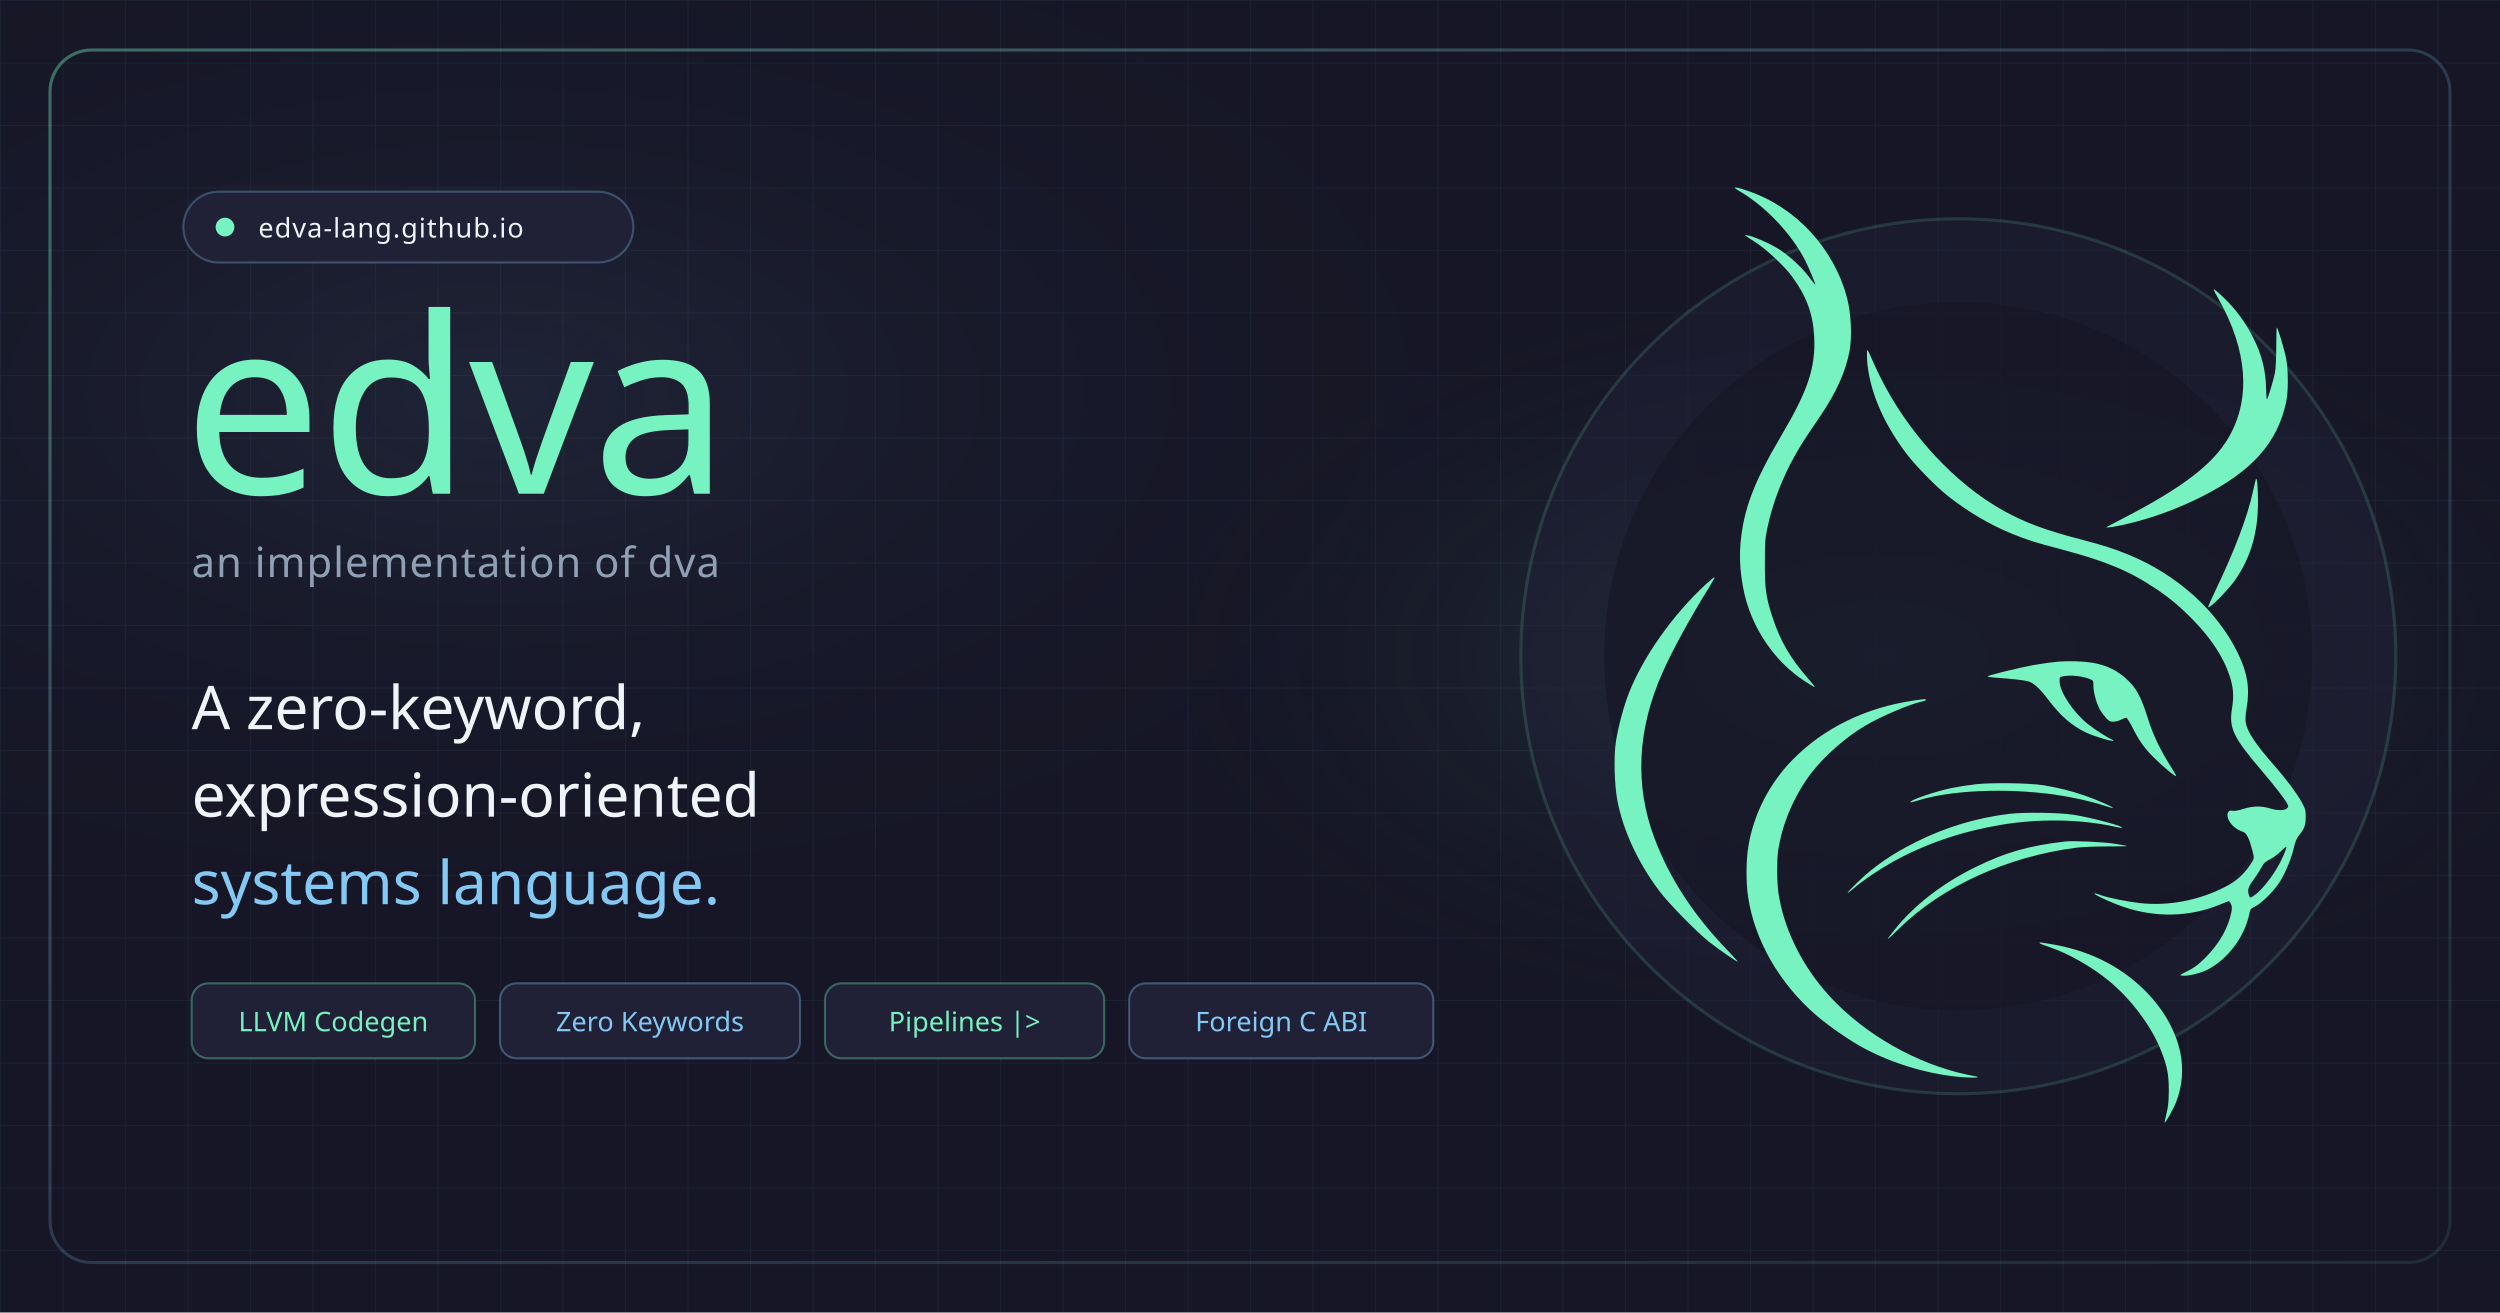
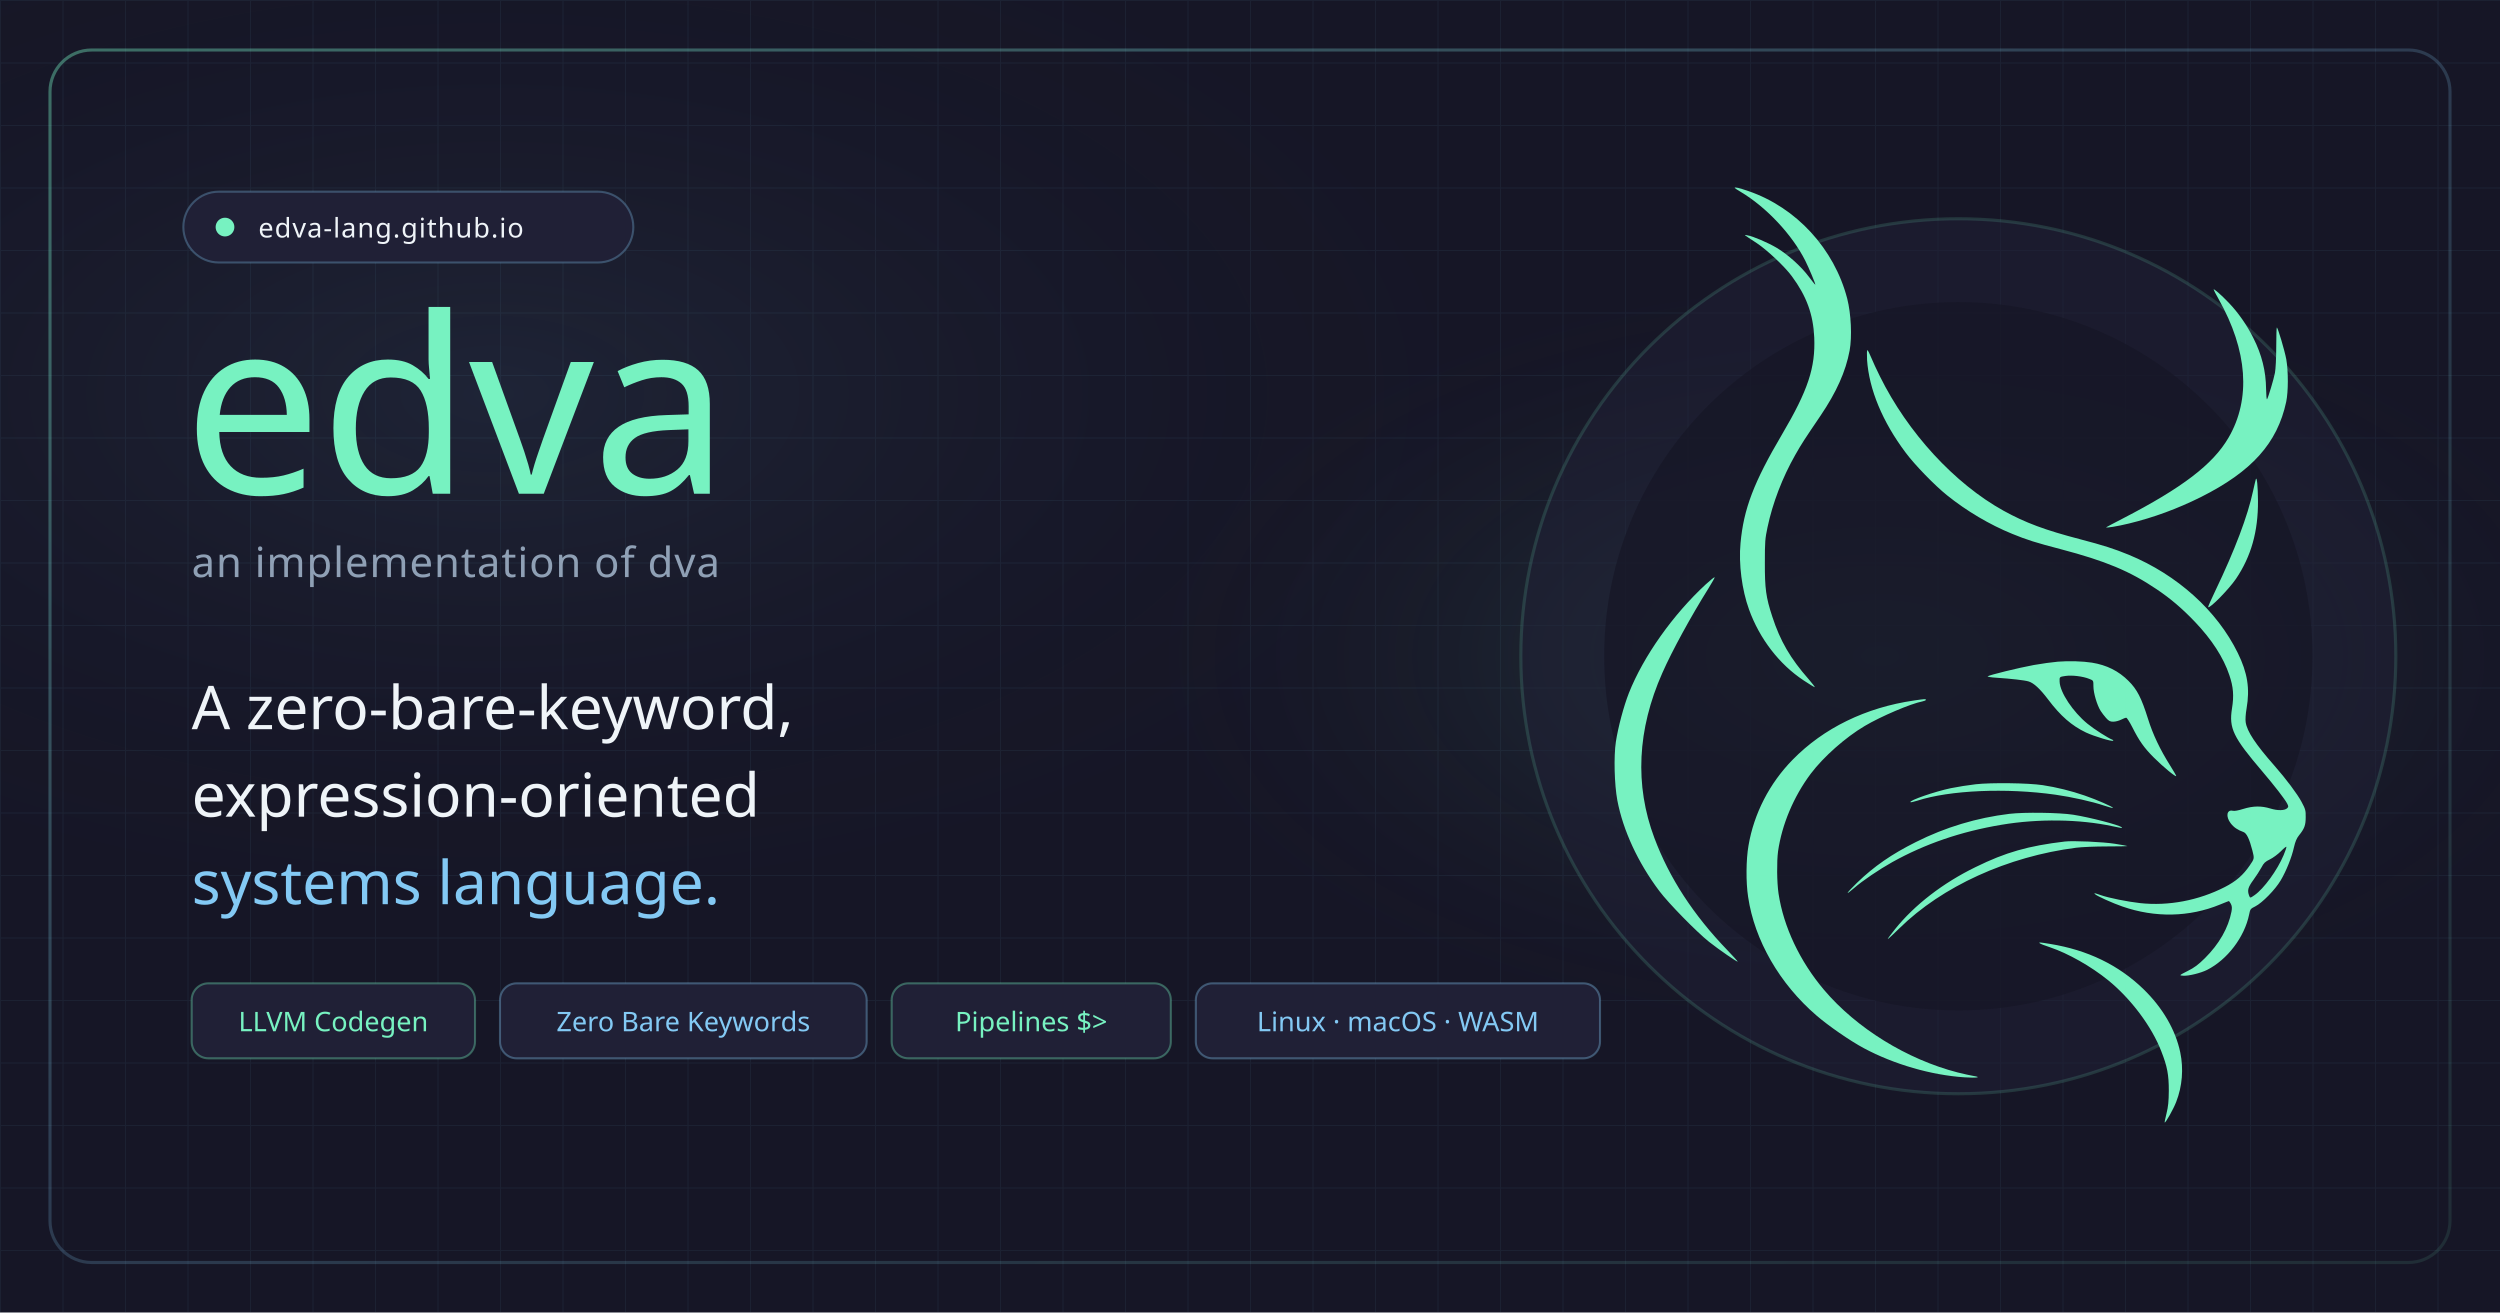
<svg xmlns="http://www.w3.org/2000/svg" viewBox="0 0 1200 630" width="1200" height="630">
  <defs>
    <pattern id="grid" width="30" height="30" patternUnits="userSpaceOnUse">
      <path d="M 30 0 L 0 0 0 30" fill="none" stroke="#83c9f4" stroke-width="1" stroke-opacity="0.06" />
    </pattern>
    <radialGradient id="mintGlow" cx="75%" cy="50%" r="50%">
      <stop offset="0%" stop-color="#77f2c1" stop-opacity="0.18" />
      <stop offset="60%" stop-color="#161626" stop-opacity="0" />
    </radialGradient>
    <radialGradient id="iceGlow" cx="20%" cy="30%" r="60%">
      <stop offset="0%" stop-color="#83c9f4" stop-opacity="0.08" />
      <stop offset="70%" stop-color="#161626" stop-opacity="0" />
    </radialGradient>
    <linearGradient id="borderGrad" x1="0%" y1="0%" x2="100%" y2="100%">
      <stop offset="0%" stop-color="#77f2c1" stop-opacity="0.4" />
      <stop offset="50%" stop-color="#83c9f4" stop-opacity="0.2" />
      <stop offset="100%" stop-color="#77f2c1" stop-opacity="0.1" />
    </linearGradient>
  </defs>
  <rect width="1200" height="630" fill="#161626" />
  <rect width="1200" height="630" fill="url(#mintGlow)" />
  <rect width="1200" height="630" fill="url(#iceGlow)" />
  <rect width="1200" height="630" fill="url(#grid)" />
  <rect x="24" y="24" width="1152" height="582" rx="20" fill="none" stroke="url(#borderGrad)" stroke-width="1.5" />
  <g transform="translate(88, 92)">
    <g transform="translate(0, 0)">
      <rect width="216" height="34" rx="17" fill="#202036" stroke="#83c9f4" stroke-opacity="0.3" stroke-width="1" />
      <circle cx="20" cy="17" r="4.5" fill="#77f2c1" />
      <text x="36" y="22" font-family="Roboto Mono" font-size="13" font-weight="500" fill="#eff4f8" letter-spacing="0.5">edva-lang.github.io</text>
    </g>
    <text x="0" y="145" font-family="Gloock" font-size="118" fill="#77f2c1" letter-spacing="-1">edva</text>
    <text x="4" y="185" font-family="Roboto Mono" font-size="20" fill="#8fa0b5" letter-spacing="0.5">an implementation of dva</text>
    <text x="4" y="258" font-family="Roboto Mono" font-size="29" font-weight="500" fill="#eff4f8">
-       <tspan x="4" dy="0">A zero-keyword,</tspan>
+       <tspan x="4" dy="0">A zero-bare-keyword,</tspan>
      <tspan x="4" dy="42">expression-oriented</tspan>
      <tspan x="4" dy="42" fill="#83c9f4">systems language.</tspan>
    </text>
    <g transform="translate(4, 380)">
      <g transform="translate(0, 0)">
        <rect width="136" height="36" rx="8" fill="#202036" stroke="#77f2c1" stroke-opacity="0.35" stroke-width="1" />
        <text x="68" y="23" text-anchor="middle" font-family="Roboto Mono" font-size="13" font-weight="500" fill="#77f2c1">LLVM Codegen</text>
      </g>
      <g transform="translate(148, 0)">
-         <rect width="144" height="36" rx="8" fill="#202036" stroke="#83c9f4" stroke-opacity="0.35" stroke-width="1" />
-         <text x="72" y="23" text-anchor="middle" font-family="Roboto Mono" font-size="13" font-weight="500" fill="#83c9f4">Zero Keywords</text>
+         <rect width="176" height="36" rx="8" fill="#202036" stroke="#83c9f4" stroke-opacity="0.35" stroke-width="1" />
+         <text x="88" y="23" text-anchor="middle" font-family="Roboto Mono" font-size="13" font-weight="500" fill="#83c9f4">Zero Bare Keywords</text>
      </g>
-       <g transform="translate(304, 0)">
+       <g transform="translate(336, 0)">
        <rect width="134" height="36" rx="8" fill="#202036" stroke="#77f2c1" stroke-opacity="0.35" stroke-width="1" />
-         <text x="67" y="23" text-anchor="middle" font-family="Roboto Mono" font-size="13" font-weight="500" fill="#77f2c1">Pipelines |&gt;</text>
+         <text x="67" y="23" text-anchor="middle" font-family="Roboto Mono" font-size="13" font-weight="500" fill="#77f2c1">Pipelines $&gt;</text>
      </g>
-       <g transform="translate(450, 0)">
-         <rect width="146" height="36" rx="8" fill="#202036" stroke="#83c9f4" stroke-opacity="0.35" stroke-width="1" />
-         <text x="73" y="23" text-anchor="middle" font-family="Roboto Mono" font-size="13" font-weight="500" fill="#83c9f4">Foreign C ABI</text>
+       <g transform="translate(482, 0)">
+         <rect width="194" height="36" rx="8" fill="#202036" stroke="#83c9f4" stroke-opacity="0.35" stroke-width="1" />
+         <text x="97" y="23" text-anchor="middle" font-family="Roboto Mono" font-size="13" font-weight="500" fill="#83c9f4">Linux · macOS · WASM</text>
      </g>
    </g>
  </g>
  <g transform="translate(730, 75)">
    <circle cx="210" cy="240" r="210" fill="#202036" fill-opacity="0.5" stroke="#77f2c1" stroke-opacity="0.15" stroke-width="1.5" />
    <circle cx="210" cy="240" r="170" fill="#161626" fill-opacity="0.7" />
    <g transform="translate(45, 15) scale(0.51)">
      <path fill="#77f2c1" d="m 113.053,0.417 c 0,0.19 2.5,1.86 5.66,3.71 24.12,14.38 48.42,40.25 60.75,64.74 3.43,6.77 9.83,22.17 9.46,22.63 -0.19,0.09 -2.97,-3.34 -6.31,-7.79 -7.33,-9.74 -19.94,-20.96 -30.14,-26.99 -8.16,-4.82 -22.35,-10.94 -27.45,-11.69 -3.62,-0.65 -4.54,-1.39 8.81,7.33 9.65,6.4 26.34,22.08 32.93,31.07 13.91,18.74 20.22,36.08 21.15,57.69 1.21,28.38 -5.84,49.72 -30.33,91.27 -26.62,45.17 -36.08,70.03 -39.05,102.31 -1.86,19.66 1.3,43.96 7.98,62.42 9.92,27.55 28.48,51.66 51.38,66.78 5.29,3.52 10.02,6.4 10.48,6.4 0.46,0 -2.04,-3.25 -5.47,-7.23 -17.44,-19.76 -26.99,-36.17 -34.5,-59.27 -5.94,-18.09 -7.05,-26.34 -6.96,-50.83 0,-19.57 0.19,-22.35 2.5,-33.21 4.82,-22.91 14.1,-46.93 26.06,-67.99 6.4,-11.22 8.07,-13.73 23.84,-37.01 15.03,-22.26 23.65,-41.46 27.36,-61.22 2.41,-13.08 1.39,-34.6 -2.23,-48.88 -12.15,-46.93 -47.86,-85.8 -93.03,-101.29 -8.9,-3.06 -12.89,-3.99 -12.89,-2.97 z m 450.77,95.63 c 0,0.37 2.04,4.36 4.64,8.9 27.36,48.51 30.61,94.05 9.37,130.5 -14.65,25.23 -43.59,47.21 -99.8,76.24 -8.16,4.17 -15.03,7.88 -15.3,8.07 -1.02,1.02 10.94,-0.93 21.43,-3.52 23.28,-5.66 45.63,-13.91 67.62,-24.86 48.05,-24.12 71.98,-50.74 80.32,-89.6 2.04,-9.74 2.04,-28.66 0.09,-40.07 -1.58,-8.44 -7.98,-29.96 -8.9,-29.96 -0.28,0 -0.56,8.25 -0.56,18.27 0,10.94 -0.56,20.78 -1.21,24.39 -1.3,6.59 -6.21,22.91 -7.42,24.86 -0.46,0.65 -0.83,-3.71 -0.93,-9.74 -0.19,-16.7 -3.99,-32.09 -11.97,-47.86 -6.03,-12.15 -14.28,-23.93 -22.91,-32.93 -7.42,-7.79 -14.47,-13.91 -14.47,-12.71 z m -326.21,66.04 c 1.86,27.92 14.56,58.43 36.27,87.37 8.53,11.5 27.36,30.89 39.05,40.25 18.18,14.65 40.07,27.64 61.31,36.27 14.1,5.75 21.7,8.16 45.82,14.47 41.92,11.04 64.93,20.59 90.25,37.75 13.08,8.81 23.84,17.99 35.9,30.61 15.86,16.6 26.9,33.67 32.37,50.09 3.8,11.13 4.45,19.48 2.5,31.44 -2.97,18.64 1.02,26.99 28.57,59.27 11.5,13.54 21.15,25.97 23.37,30.24 1.3,2.6 1.3,3.06 0.09,4.27 -2.32,2.41 -8.9,2.5 -15.86,0.37 -8.53,-2.6 -16.23,-2.5 -25.51,0.37 -4.64,1.48 -8.35,2.13 -9.83,1.76 -5.75,-1.39 -6.96,5.38 -2.04,11.78 2.88,3.8 6.59,6.31 11.87,8.16 3.06,1.02 5.66,6.31 8.53,17.44 1.95,7.61 1.95,7.61 -2.5,14.1 -6.21,9.09 -12.8,14.84 -23.47,20.31 -24.67,12.61 -52.87,17.99 -79.58,15.12 -11.78,-1.3 -29.4,-4.82 -37.1,-7.51 -6.12,-2.13 -6.77,-2.23 -5.47,-0.93 1.76,1.76 16.51,8.44 25.69,11.59 30.79,10.76 63.16,10.11 92.1,-1.86 4.36,-1.76 7.98,-3.25 8.25,-3.25 0.19,0 1.02,1.21 1.86,2.69 1.02,2.13 1.21,3.71 0.56,7.23 -2.97,15.4 -11.59,30.52 -25.04,43.87 -6.31,6.21 -9.74,8.81 -16.23,12.06 -8.25,4.17 -8.25,4.17 -3.9,4.45 4.82,0.28 16.23,-2.5 22.17,-5.47 19.11,-9.65 35.25,-30.89 39.61,-52.13 1.02,-5.19 1.21,-5.38 5.84,-7.7 6.49,-3.25 18.83,-15.86 23.84,-24.39 5.19,-8.72 10.48,-21.89 12.52,-31.26 1.21,-5.29 2.5,-8.35 4.64,-11.04 5.19,-6.4 6.4,-9.55 6.4,-17.16 0.09,-6.4 -0.19,-7.51 -3.9,-14.47 -3.9,-7.33 -14.56,-21.61 -25.51,-34.04 -17.81,-20.22 -25.88,-32.37 -27.08,-41 -0.37,-2.41 -0.09,-7.61 0.83,-12.8 3.25,-18.92 0.93,-33.58 -8.25,-52.31 -19.48,-39.79 -56.95,-73.55 -102.49,-92.38 -14.01,-5.75 -23.93,-8.9 -45.82,-14.65 -33.11,-8.63 -51.57,-15.49 -72.25,-26.9 -46.01,-25.51 -90.06,-73.37 -116.31,-126.51 -3.06,-6.12 -6.77,-14.19 -8.25,-17.81 -1.48,-3.71 -3.06,-6.77 -3.52,-6.77 -0.46,0 -0.56,3.9 -0.28,9 z m 392.07,466.27 c -5.94,14.19 -18.64,31.63 -27.36,37.66 -4.17,2.88 -4.17,2.88 -5.1,0.46 -1.86,-4.92 -1.11,-7.79 3.99,-14.75 2.69,-3.71 6.12,-9 7.61,-11.78 2.23,-4.27 3.43,-5.38 7.98,-7.61 2.88,-1.39 7.51,-4.82 10.3,-7.61 2.69,-2.78 5.01,-4.64 5.19,-4.17 0.19,0.46 -1.02,3.99 -2.6,7.79 z m -26.16,-353.77 c -0.28,0.74 -1.39,5.75 -2.6,11.04 -5.01,23.47 -17.07,55.47 -35.62,94.14 -3.9,8.07 -6.86,14.93 -6.68,15.21 1.58,1.48 19.48,-16.79 26.25,-26.71 14.28,-21.15 20.87,-44.61 20.68,-73.27 -0.09,-13.82 -1.02,-23.37 -2.04,-20.41 z m -517.56,98.79 c -30.89,28.48 -58.81,67.8 -72.53,102.49 -4.92,12.61 -10.02,31.72 -12.24,45.82 -2.04,13.82 -1.39,40.16 1.39,55.1 5.38,28.2 19.29,58.43 39.51,85.33 8.53,11.41 35.25,38.68 46.84,47.86 9.28,7.33 26.9,19.48 26.9,18.55 0,-0.37 -4.27,-5.1 -9.46,-10.48 -32.09,-33.21 -54.82,-68.17 -68.92,-105.83 -18.64,-49.72 -16.14,-102.03 7.51,-155.36 9.09,-20.68 27.08,-53.52 43.41,-79.58 3.43,-5.57 6.12,-10.3 5.84,-10.48 -0.28,-0.28 -3.99,2.69 -8.25,6.59 z m 331.31,72.9 c -5.38,0.46 -15.58,1.86 -22.72,3.15 -14.1,2.6 -42.2,9.46 -43.41,10.67 -0.46,0.37 3.25,1.02 8.35,1.3 13.82,0.93 26.34,2.32 30.24,3.52 4.82,1.48 10.57,6.77 18.18,16.79 11.78,15.68 22.35,24.86 35.8,31.26 7.51,3.52 24.58,8.72 25.51,7.7 0.28,-0.28 0.09,-0.65 -0.46,-0.83 -4.08,-1.48 -17.44,-10.02 -23.65,-15.12 -13.73,-11.22 -25.88,-29.5 -26.25,-39.51 -0.19,-4.64 -0.19,-4.64 5.38,-5.47 6.21,-0.93 16.51,0.28 22.63,2.78 3.8,1.48 3.8,1.48 3.8,7.05 0,6.03 3.34,17.53 6.77,23 1.11,1.76 3.43,4.82 5.1,6.68 2.69,2.97 3.8,3.52 6.86,3.52 1.95,0 5.19,-0.83 7.23,-1.86 2.04,-1.02 4.17,-1.86 4.92,-1.86 0.65,0 3.15,3.9 5.57,8.63 6.68,13.26 11.13,19.57 20.41,28.85 8.72,8.72 21.05,18.92 21.05,17.34 0,-0.46 -2.6,-4.92 -5.75,-9.92 -9.46,-15.03 -16.23,-29.22 -20.78,-43.87 -6.21,-19.76 -10.3,-27.73 -18.37,-35.71 -9.28,-9.28 -20.5,-14.93 -34.41,-17.16 -9,-1.39 -21.52,-1.76 -32,-0.93 m -135.41,36.54 c -45.45,6.59 -85.15,25.97 -114.27,55.74 -21.8,22.17 -36.45,50.74 -41.55,80.79 -2.32,13.26 -2.5,34.41 -0.37,48.32 6.03,40.81 29.59,81.72 64.28,111.58 11.5,9.92 31.63,23.84 44.61,30.79 28.38,15.21 63.54,25.41 94.79,27.45 11.5,0.74 16.7,0 8.44,-1.3 -2.41,-0.37 -9.09,-1.86 -14.75,-3.25 -47.86,-12.34 -95.35,-41.65 -126.05,-77.91 -22.63,-26.81 -37.94,-59.18 -42.67,-90.43 -1.58,-10.57 -1.76,-30.24 -0.46,-39.88 3.62,-25.14 14.65,-51.48 30.79,-73 11.97,-15.86 32.56,-34.13 50.74,-44.89 15.12,-9 43.69,-21.15 54.17,-23.1 1.86,-0.37 3.43,-1.02 3.43,-1.48 0,-1.02 -1.02,-0.93 -11.13,0.56 z m 57.97,78.84 c -6.59,0.74 -17.16,2.41 -23.47,3.71 -14.93,3.15 -39.42,11.59 -37.94,13.17 0.28,0.28 3.15,-0.37 6.4,-1.39 30.52,-9.92 83.76,-12.24 130.13,-5.66 15.68,2.23 34.6,6.49 45.63,10.2 4.36,1.48 8.25,2.5 8.44,2.23 0.74,-0.74 -15.3,-7.79 -26.71,-11.69 -12.61,-4.36 -26.53,-7.79 -39.42,-9.74 -13.63,-2.04 -48.23,-2.5 -63.07,-0.83 z m 31.81,27.83 c -30.7,3.71 -60.38,12.61 -88.21,26.62 -22.82,11.41 -39.23,22.82 -55.19,38.21 -10.39,10.11 -12.06,13.08 -2.78,5.01 7.61,-6.68 23.74,-17.62 35.9,-24.39 30.89,-17.16 64.56,-28.75 102.77,-35.15 34.78,-5.84 73.55,-5.29 104.62,1.39 9.55,2.04 9.46,2.04 8.35,0.93 -2.41,-2.23 -29.68,-9.28 -45.45,-11.78 -13.08,-2.04 -46.1,-2.5 -60.01,-0.83 z m 52.13,26.06 c -34.41,4.08 -55.65,10.11 -83.94,24.02 -30.7,14.93 -57.51,35.62 -75.78,58.34 -3.99,5.01 -7.23,9.28 -6.96,9.46 0.19,0.19 5.1,-4.36 10.94,-10.11 40.16,-39.51 101.94,-67.62 166.4,-75.87 5.1,-0.65 18.09,-1.21 28.94,-1.21 10.85,0 19.57,-0.19 19.29,-0.37 -0.19,-0.19 -5.47,-1.11 -11.78,-2.13 -10.85,-1.76 -39.7,-3.06 -47.12,-2.13 z m -23.56,95.82 c 0.46,0.46 4.73,2.13 9.55,3.71 17.07,5.75 38.59,17.9 54.82,31.07 21.43,17.44 41,43.5 49.99,66.87 5.66,14.47 7.05,22.08 7.05,37.1 -0.09,10.2 -0.56,14.75 -2.13,21.24 -1.11,4.54 -1.95,8.44 -1.76,8.63 0.74,0.74 8.35,-12.8 10.85,-19.39 5.75,-14.75 7.05,-31.16 3.8,-46.65 -4.45,-21.15 -16.51,-41.92 -34.69,-59.55 -23.37,-22.63 -52.41,-36.73 -87.84,-42.48 -10.39,-1.67 -10.85,-1.67 -9.65,-0.56 z" />
    </g>
  </g>
</svg>
